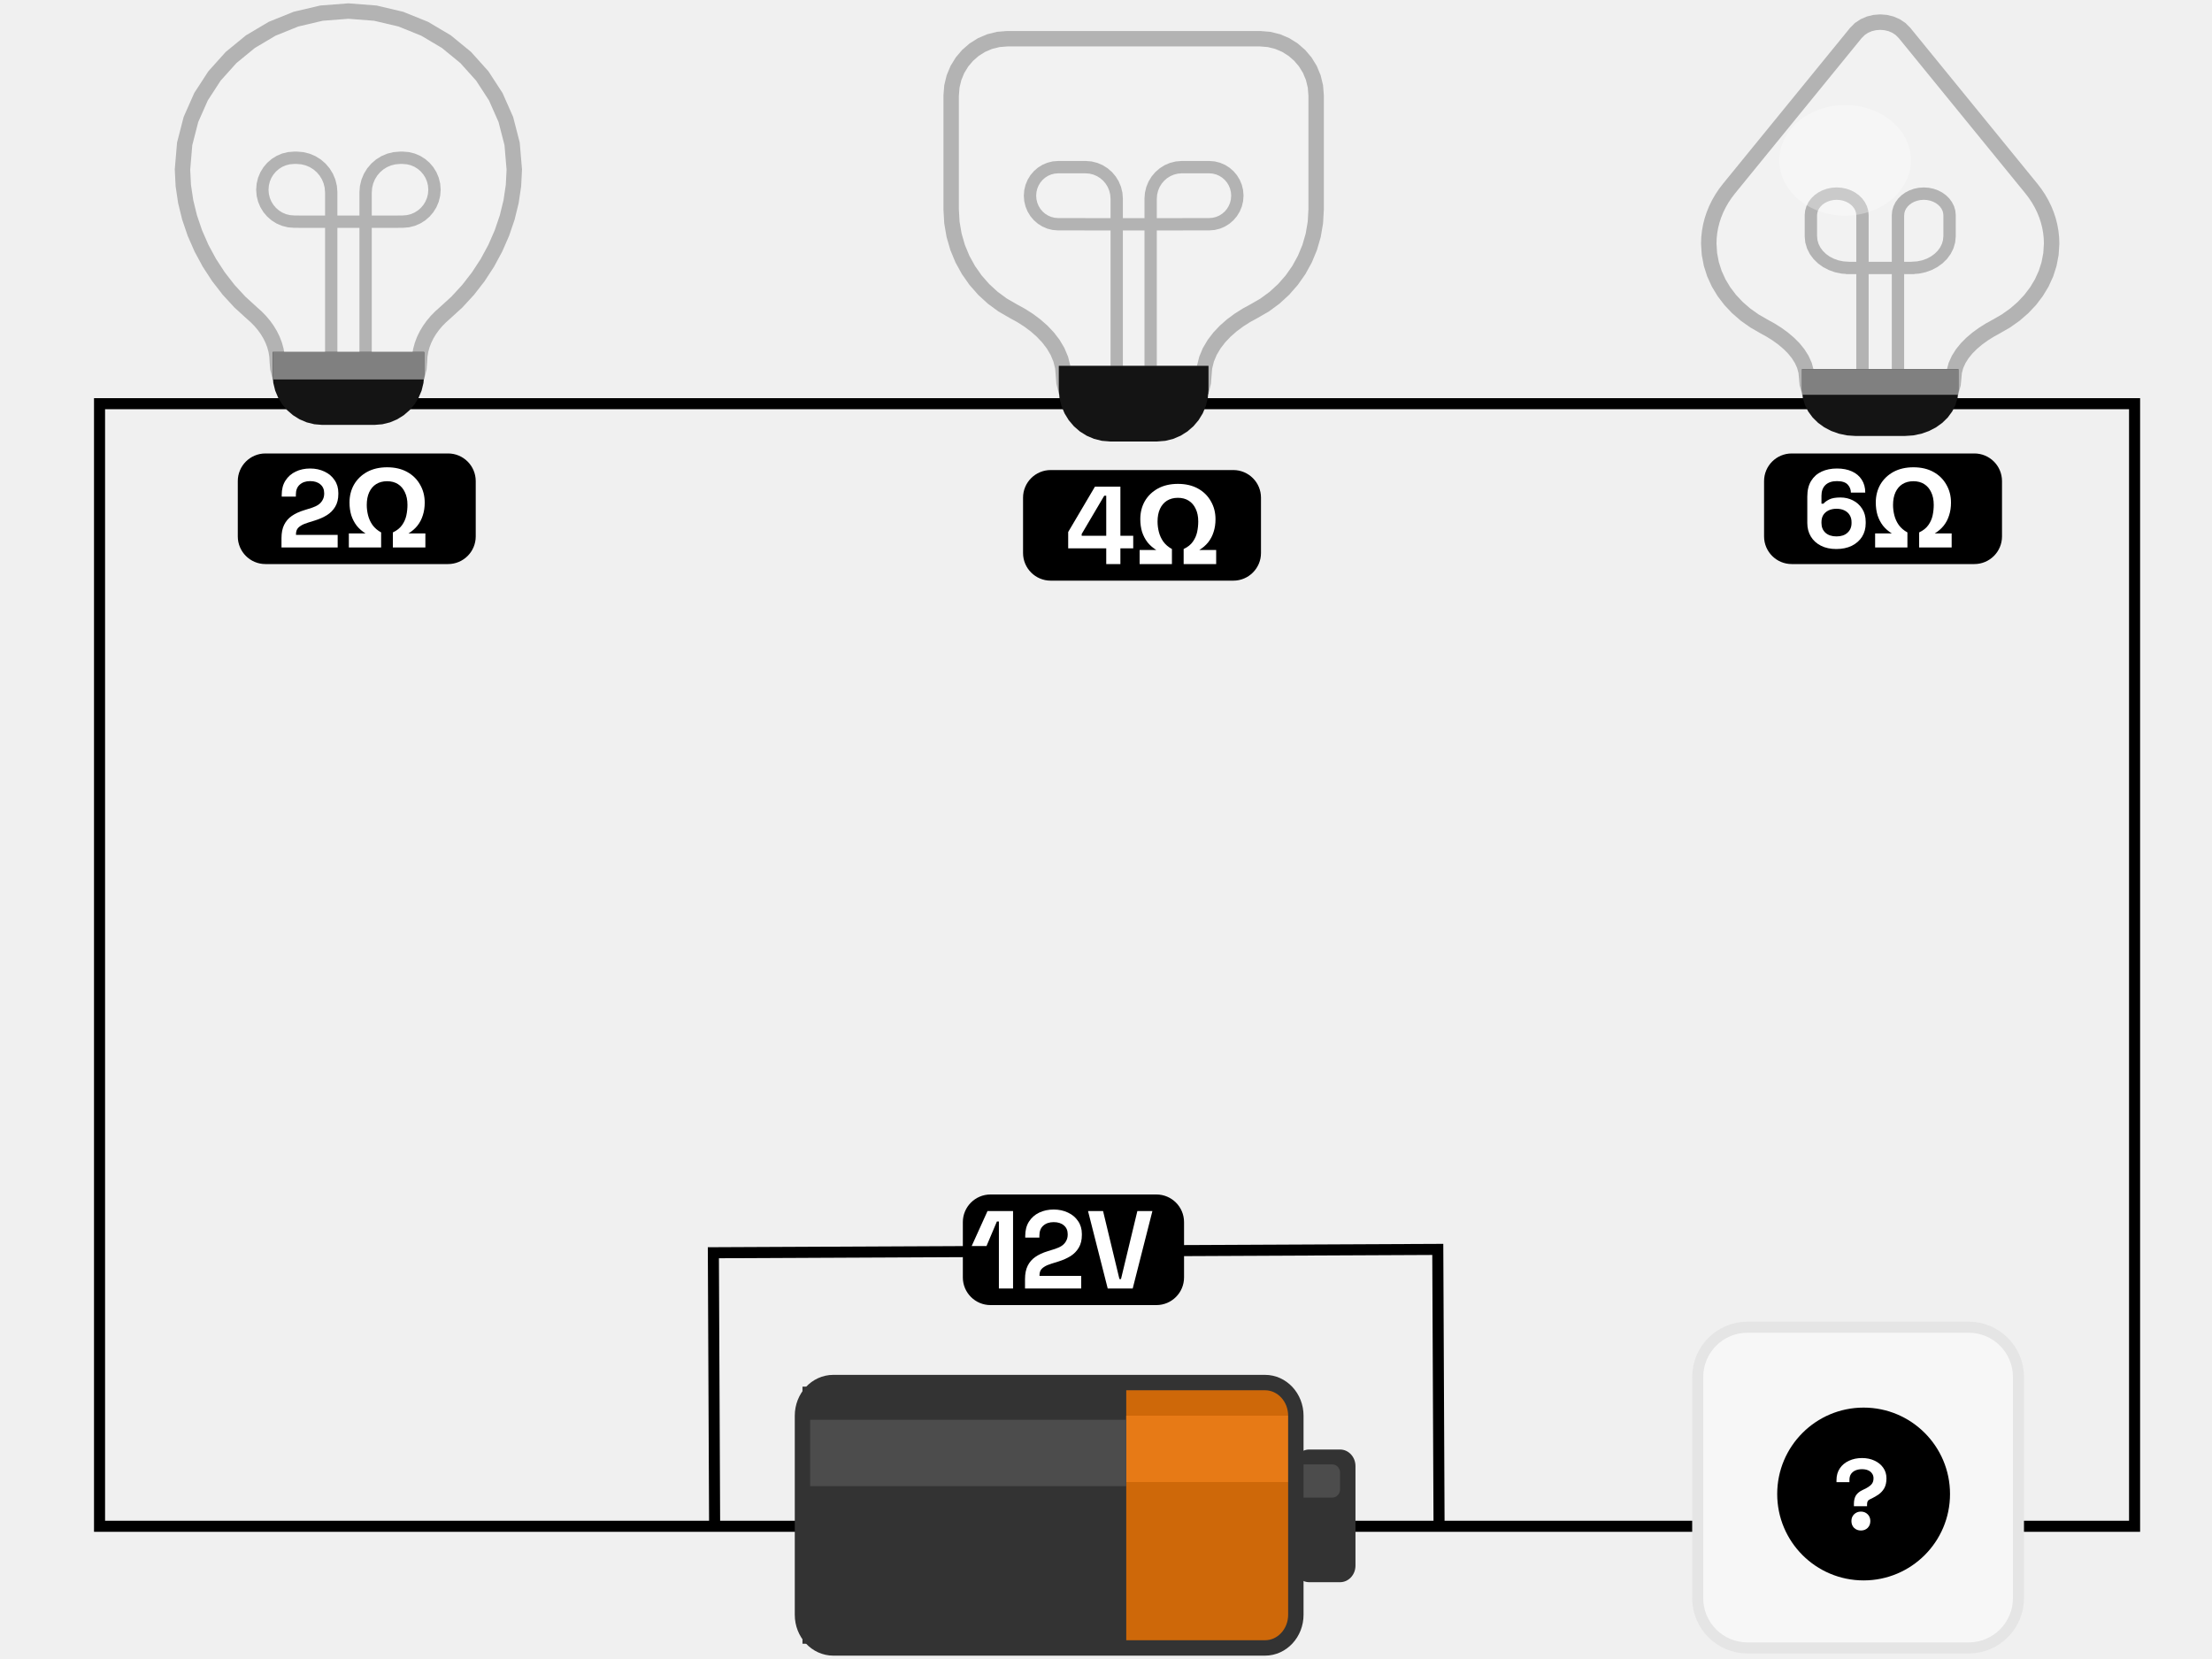
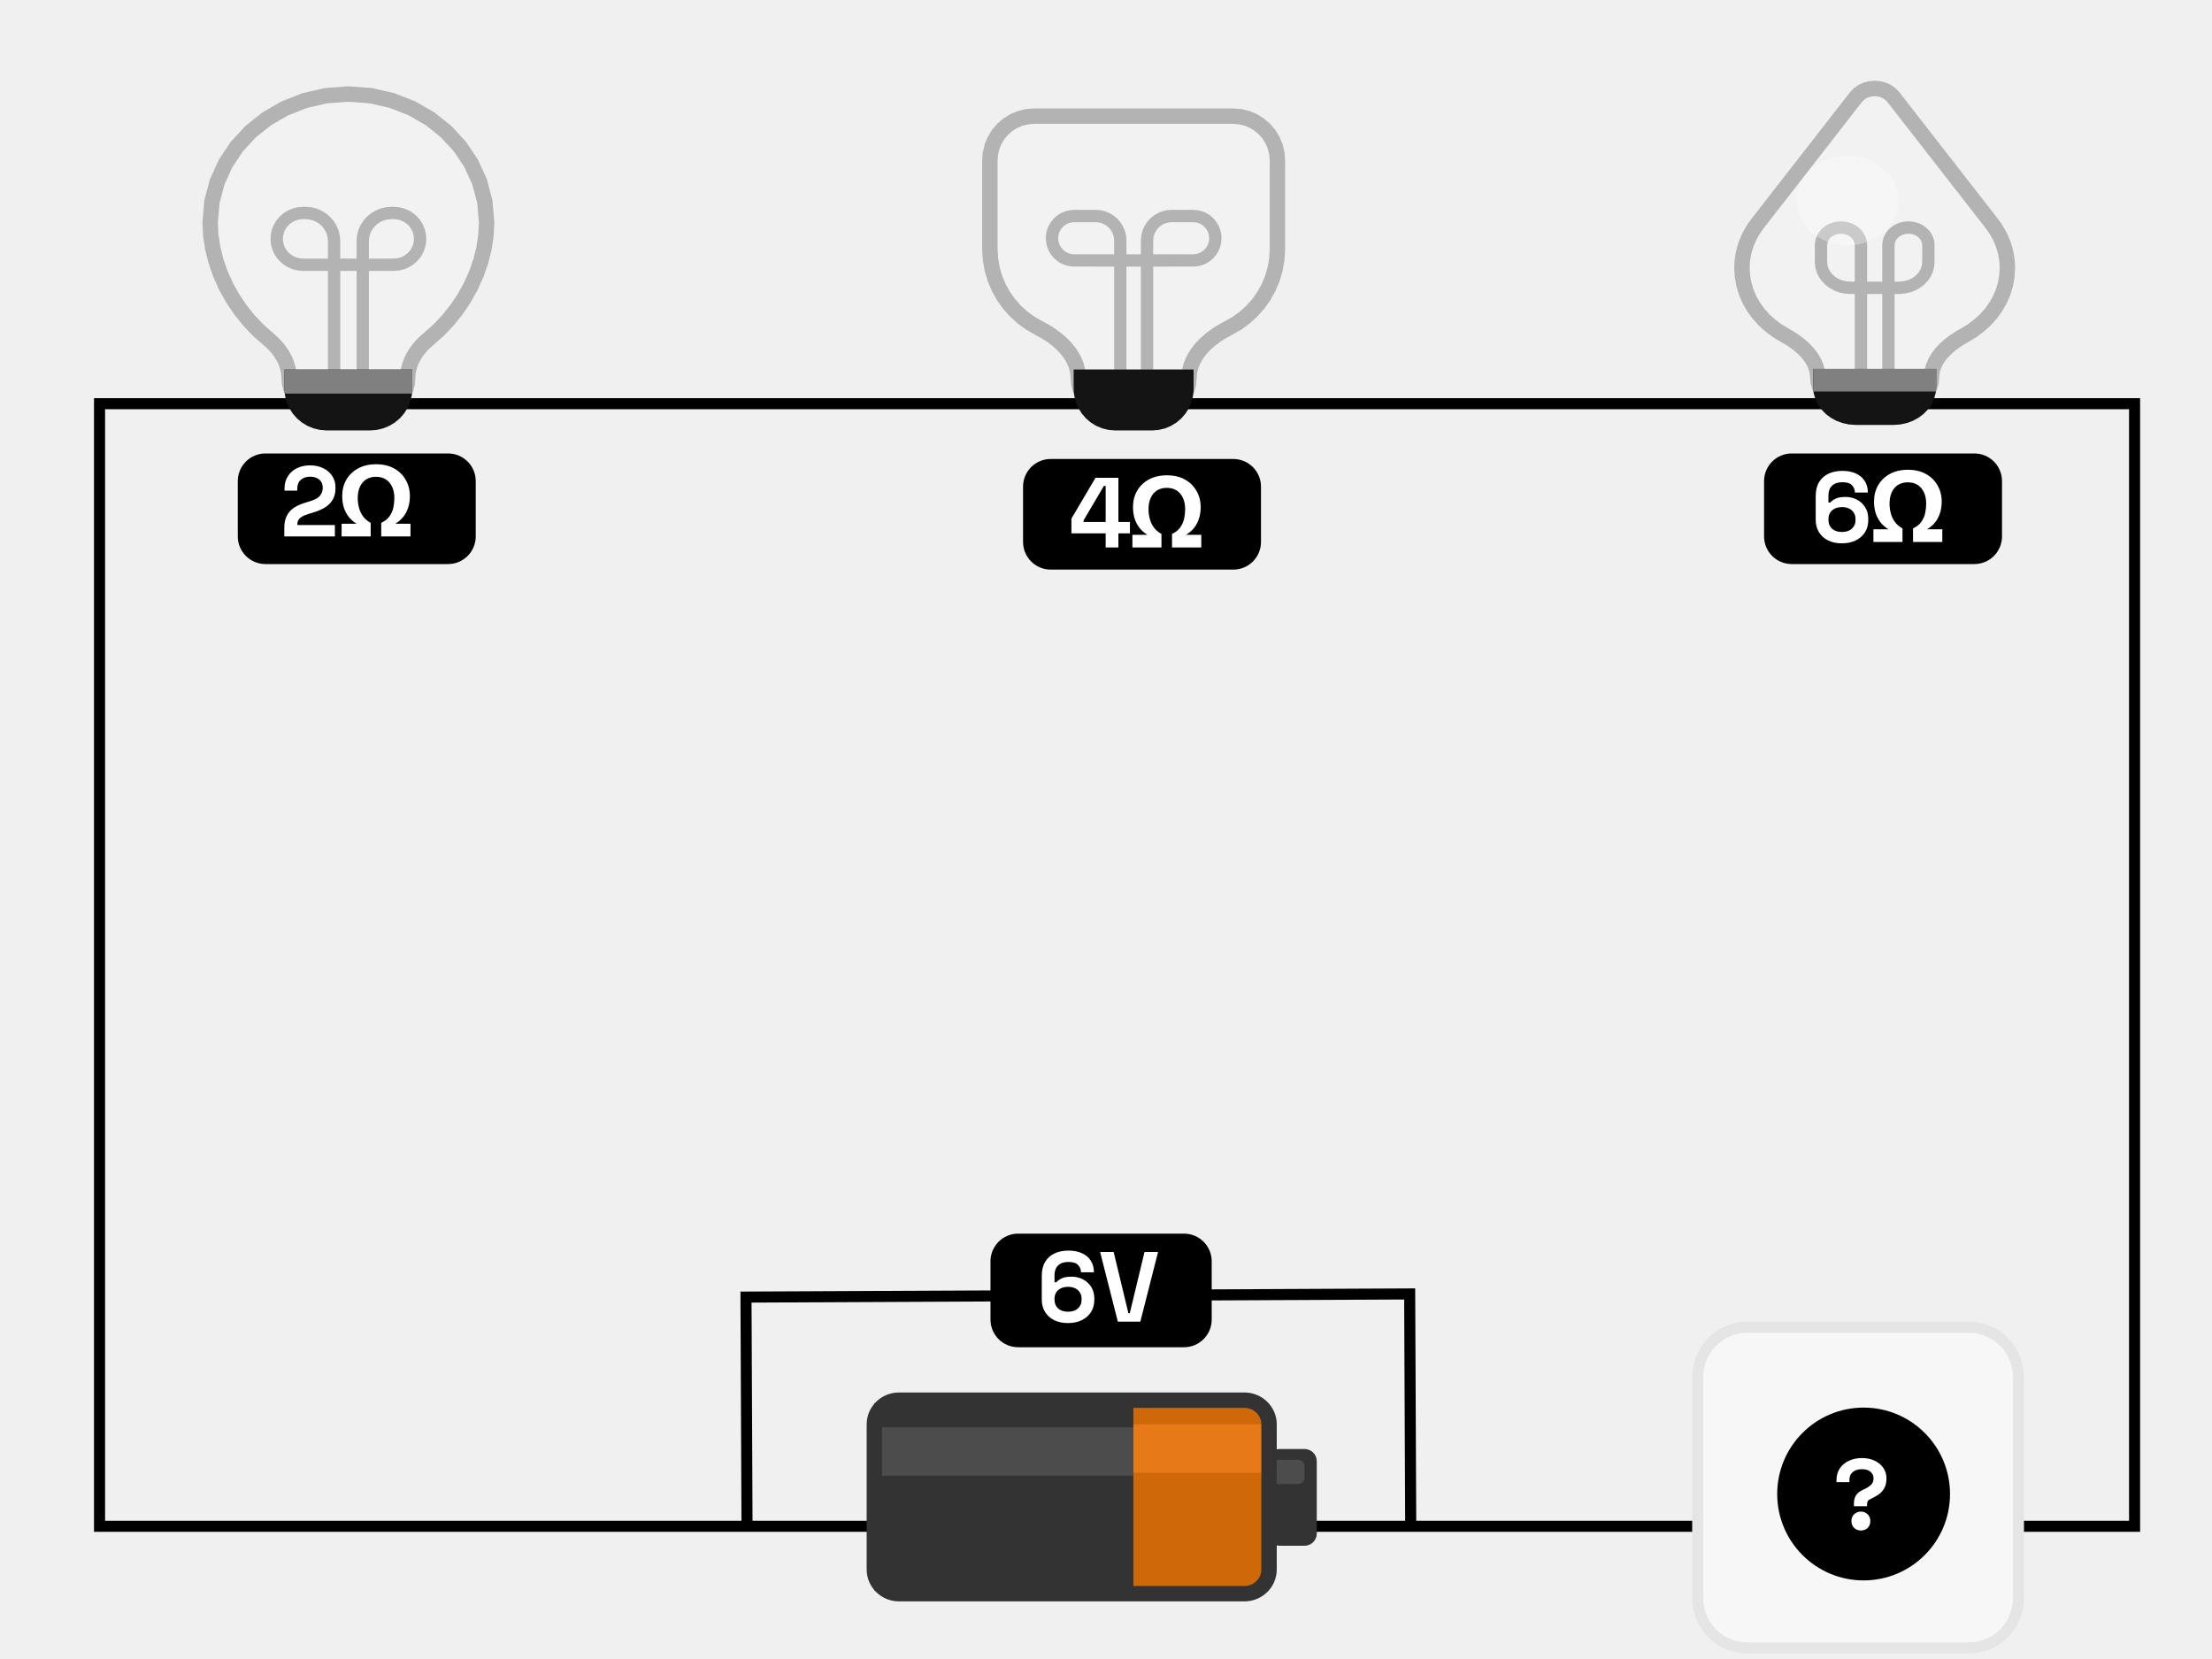
<svg xmlns="http://www.w3.org/2000/svg" width="400" height="300" viewBox="0 0 400 300" fill="none">
  <rect x="18" y="73" width="368" height="203" stroke="black" stroke-width="2" />
-   <path d="M260.224 275.207L259.997 225.932L129 226.535L129.227 275.81" stroke="black" stroke-width="2" />
-   <path d="M228.754 297.989H150.689C147.609 297.989 145.113 295.304 145.113 291.991V255.999C145.113 252.686 147.609 250 150.689 250H228.754C231.834 250 234.33 252.686 234.33 255.999V291.991C234.33 295.304 231.834 297.989 228.754 297.989Z" fill="#CE6809" />
-   <path d="M145.113 297.239H203.662V250.749H145.113V297.239Z" fill="#333333" />
-   <path d="M203.662 267.995H234.33V255.998H203.662V267.995Z" fill="#E77A16" />
-   <path d="M145.113 268.741H203.662V256.744H145.113V268.741Z" fill="#4C4C4C" />
-   <path d="M242.325 286.112H236.748C235.209 286.112 233.96 284.77 233.96 283.113V265.117C233.96 263.461 235.209 262.118 236.748 262.118H242.325C243.864 262.118 245.113 263.461 245.113 265.117V283.113C245.113 284.77 243.864 286.112 242.325 286.112Z" fill="#333333" />
-   <path d="M240.931 270.812H235.354C234.585 270.812 233.96 270.14 233.96 269.312V266.313C233.96 265.485 234.585 264.813 235.354 264.813H240.931C241.7 264.813 242.325 265.485 242.325 266.313V269.312C242.325 270.14 241.7 270.812 240.931 270.812Z" fill="#4C4C4C" />
-   <path d="M228.754 298H150.689C147.609 298 145.113 295.314 145.113 292.001V256.009C145.113 252.696 147.609 250.011 150.689 250.011H228.754C231.834 250.011 234.33 252.696 234.33 256.009V292.001C234.33 295.314 231.834 298 228.754 298Z" stroke="#333333" stroke-width="2.785" />
-   <rect x="174.113" y="216" width="40" height="20" rx="5" fill="black" />
-   <path d="M180.632 233V220.88H180.272L178.392 225.32H175.712L178.572 219H183.192V233H180.632ZM185.355 233V231.32C185.355 230.347 185.515 229.54 185.835 228.9C186.155 228.247 186.615 227.713 187.215 227.3C187.828 226.873 188.575 226.527 189.455 226.26L190.795 225.84C191.288 225.68 191.702 225.487 192.035 225.26C192.368 225.02 192.622 224.733 192.795 224.4C192.982 224.067 193.075 223.687 193.075 223.26V223.18C193.075 222.513 192.848 221.987 192.395 221.6C191.942 221.2 191.322 221 190.535 221C189.762 221 189.135 221.213 188.655 221.64C188.188 222.053 187.955 222.653 187.955 223.44V223.8H185.395V223.48C185.395 222.467 185.622 221.607 186.075 220.9C186.528 220.193 187.142 219.653 187.915 219.28C188.702 218.907 189.575 218.72 190.535 218.72C191.495 218.72 192.362 218.907 193.135 219.28C193.908 219.64 194.515 220.153 194.955 220.82C195.408 221.473 195.635 222.247 195.635 223.14V223.34C195.635 224.233 195.448 224.993 195.075 225.62C194.715 226.233 194.222 226.74 193.595 227.14C192.968 227.527 192.255 227.847 191.455 228.1L190.175 228.5C189.602 228.673 189.155 228.867 188.835 229.08C188.515 229.28 188.288 229.507 188.155 229.76C188.035 230 187.975 230.293 187.975 230.64V230.72H195.515V233H185.355ZM200.31 233L196.75 219H199.47L202.43 231.3H202.71L205.67 219H208.39L204.83 233H200.31Z" fill="white" />
+   <path d="M255.103 275.922L254.915 233.986L134.899 234.554L135.087 276.489" stroke="black" stroke-width="2" />
+   <path d="M225.026 288.182H162.573C160.11 288.182 158.113 286.223 158.113 283.807V257.563C158.113 255.147 160.11 253.189 162.573 253.189H225.026C227.489 253.189 229.486 255.147 229.486 257.563V283.807C229.486 286.223 227.489 288.182 225.026 288.182Z" fill="#CE6809" />
+   <path d="M158.113 287.634H204.952V253.735H158.113V287.634Z" fill="#333333" />
+   <path d="M204.952 266.311H229.487V257.563H204.952V266.311Z" fill="#E77A16" />
+   <path d="M158.113 266.854H204.952V258.106H158.113V266.854Z" fill="#4C4C4C" />
+   <path d="M235.882 279.521H231.421C230.189 279.521 229.191 278.542 229.191 277.334V264.212C229.191 263.004 230.189 262.025 231.421 262.025H235.882C237.114 262.025 238.113 263.004 238.113 264.212V277.334C238.113 278.542 237.114 279.521 235.882 279.521Z" fill="#333333" />
+   <path d="M234.767 268.365H230.306C229.69 268.365 229.191 267.875 229.191 267.271V265.084C229.191 264.48 229.69 263.99 230.306 263.99H234.767C235.383 263.99 235.882 264.48 235.882 265.084V267.271C235.882 267.875 235.383 268.365 234.767 268.365Z" fill="#4C4C4C" />
+   <path d="M225.026 288.189H162.573C160.11 288.189 158.113 286.231 158.113 283.815V257.571C158.113 255.155 160.11 253.197 162.573 253.197H225.026C227.489 253.197 229.486 255.155 229.486 257.571V283.815C229.486 286.231 227.489 288.189 225.026 288.189Z" stroke="#333333" stroke-width="2.785" />
+   <rect x="179.113" y="223.081" width="40" height="20.541" rx="5" fill="black" />
+   <path d="M193.102 239.252C192.142 239.252 191.308 239.072 190.6 238.712C189.892 238.352 189.346 237.854 188.962 237.218C188.578 236.582 188.386 235.85 188.386 235.022V230.72C188.386 229.7 188.59 228.854 188.998 228.182C189.418 227.498 189.988 226.988 190.708 226.652C191.44 226.316 192.274 226.148 193.21 226.148C194.146 226.148 194.956 226.304 195.64 226.616C196.336 226.928 196.87 227.378 197.242 227.966C197.626 228.554 197.818 229.256 197.818 230.072H195.478C195.478 229.568 195.304 229.13 194.956 228.758C194.608 228.386 194.026 228.2 193.21 228.2C192.406 228.2 191.782 228.41 191.338 228.83C190.906 229.25 190.69 229.832 190.69 230.576V231.872H191.014C191.218 231.632 191.53 231.404 191.95 231.188C192.37 230.972 192.982 230.864 193.786 230.864C194.518 230.864 195.19 231.02 195.802 231.332C196.426 231.644 196.93 232.1 197.314 232.7C197.698 233.288 197.89 234.002 197.89 234.842V235.058C197.89 235.886 197.692 236.618 197.296 237.254C196.9 237.878 196.342 238.37 195.622 238.73C194.902 239.078 194.062 239.252 193.102 239.252ZM193.138 237.2C193.894 237.2 194.488 237.002 194.92 236.606C195.364 236.21 195.586 235.682 195.586 235.022V234.878C195.586 234.434 195.484 234.05 195.28 233.726C195.088 233.402 194.806 233.15 194.434 232.97C194.074 232.79 193.642 232.7 193.138 232.7C192.646 232.7 192.214 232.79 191.842 232.97C191.47 233.15 191.182 233.402 190.978 233.726C190.786 234.05 190.69 234.434 190.69 234.878V235.022C190.69 235.682 190.906 236.21 191.338 236.606C191.782 237.002 192.382 237.2 193.138 237.2ZM202.141 239L198.937 226.4H201.385L204.049 237.47H204.301L206.965 226.4H209.413L206.209 239H202.141Z" fill="white" />
  <rect x="307" y="240" width="58" height="58" rx="9" fill="#F7F7F7" stroke="#E5E5E5" stroke-width="2" />
  <circle cx="337" cy="270.163" r="15.625" fill="black" />
  <path d="M335.246 272.373V271.941C335.246 271.329 335.366 270.825 335.606 270.429C335.858 270.033 336.26 269.703 336.812 269.439L337.118 269.295C337.658 269.043 338.072 268.773 338.36 268.485C338.648 268.197 338.792 267.813 338.792 267.333C338.792 266.985 338.702 266.691 338.522 266.451C338.354 266.199 338.114 266.007 337.802 265.875C337.49 265.743 337.124 265.677 336.704 265.677C336.272 265.677 335.882 265.749 335.534 265.893C335.198 266.037 334.928 266.253 334.724 266.541C334.532 266.829 334.436 267.189 334.436 267.621V268.017H332.096V267.657C332.096 266.829 332.3 266.115 332.708 265.515C333.116 264.915 333.668 264.459 334.364 264.147C335.06 263.823 335.84 263.661 336.704 263.661C337.556 263.661 338.312 263.817 338.972 264.129C339.644 264.441 340.172 264.873 340.556 265.425C340.94 265.977 341.132 266.613 341.132 267.333C341.132 268.053 341 268.647 340.736 269.115C340.472 269.571 340.136 269.943 339.728 270.231C339.332 270.507 338.924 270.747 338.504 270.951L338.198 271.095C337.982 271.191 337.832 271.311 337.748 271.455C337.664 271.587 337.622 271.785 337.622 272.049V272.373H335.246ZM336.506 276.765C336.026 276.765 335.618 276.609 335.282 276.297C334.958 275.973 334.796 275.559 334.796 275.055C334.796 274.551 334.958 274.143 335.282 273.831C335.618 273.507 336.026 273.345 336.506 273.345C336.998 273.345 337.406 273.507 337.73 273.831C338.054 274.143 338.216 274.551 338.216 275.055C338.216 275.559 338.054 275.973 337.73 276.297C337.406 276.609 336.998 276.765 336.506 276.765Z" fill="white" />
-   <path d="M312.662 34.099L311.98 34.992L311.365 35.916L310.819 36.866L310.343 37.84L309.937 38.835L309.602 39.849L309.34 40.88L309.152 41.923L309.038 42.976L309 44.038L309.118 45.914L309.463 47.733L310.023 49.486L310.787 51.161L311.743 52.748L312.878 54.239L314.181 55.621L315.639 56.887L317.241 58.025L318.974 59.025L320.179 59.69L321.341 60.421L322.44 61.217L323.456 62.075L324.369 62.992L325.161 63.967L325.811 64.996L326.3 66.079L326.607 67.212L326.714 68.392L326.817 69.468L327.116 70.488L327.595 71.439L328.236 72.308L329.024 73.08L329.943 73.743L330.976 74.282L332.108 74.684L333.321 74.935L334.6 75.022H345.4L346.679 74.935L347.892 74.684L349.024 74.282L350.057 73.743L350.976 73.08L351.764 72.308L352.405 71.439L352.884 70.488L353.182 69.468L353.286 68.392L353.393 67.212L353.7 66.079L354.189 64.996L354.839 63.967L355.631 62.992L356.544 62.075L357.56 61.217L358.659 60.421L359.821 59.69L361.026 59.025L362.759 58.025L364.361 56.887L365.819 55.621L367.122 54.239L368.257 52.748L369.213 51.161L369.977 49.486L370.537 47.733L370.882 45.914L371 44.038L370.962 42.976L370.848 41.923L370.66 40.88L370.398 39.849L370.063 38.835L369.657 37.84L369.181 36.866L368.635 35.916L368.02 34.992L367.338 34.099L344.384 5.942L343.682 5.243L342.864 4.699L341.958 4.311L340.994 4.078L340 4L339.006 4.078L338.042 4.311L337.136 4.699L336.318 5.243L335.616 5.942L312.662 34.099Z" fill="#F2F2F2" stroke="#B3B3B3" stroke-width="2.791" />
-   <path d="M336.794 69.329V38.934L336.732 38.298L336.556 37.695L336.273 37.132L335.893 36.618L335.427 36.161L334.884 35.77L334.273 35.451L333.603 35.213L332.885 35.064L332.129 35.013L331.372 35.064L330.655 35.213L329.985 35.451L329.374 35.77L328.831 36.161L328.365 36.618L327.985 37.132L327.703 37.695L327.526 38.298L327.465 38.934V42.707L327.554 43.638L327.813 44.522L328.227 45.346L328.783 46.098L329.465 46.767L330.261 47.341L331.156 47.807L332.136 48.156L333.187 48.373L334.295 48.448L333.8 48.456H346.2L345.714 48.448L346.822 48.373L347.873 48.156L348.853 47.807L349.747 47.341L350.543 46.767L351.226 46.098L351.781 45.346L352.195 44.522L352.454 43.638L352.544 42.707V38.934L352.483 38.298L352.306 37.695L352.023 37.132L351.644 36.618L351.178 36.161L350.634 35.77L350.023 35.451L349.354 35.213L348.636 35.064L347.88 35.013L347.123 35.064L346.405 35.213L345.736 35.451L345.125 35.77L344.581 36.161L344.115 36.618L343.736 37.132L343.453 37.695L343.276 38.298L343.215 38.934V69.329" stroke="#B3B3B3" stroke-width="2.233" />
-   <path d="M326.715 67.576H353.286V70.554L353.17 71.762L352.835 72.908L352.298 73.976L351.577 74.952L350.692 75.819L349.66 76.563L348.499 77.169L347.229 77.62L345.866 77.903L344.429 78H335.572L334.135 77.903L332.772 77.62L331.501 77.169L330.341 76.563L329.309 75.819L328.424 74.952L327.703 73.976L327.166 72.908L326.831 71.762L326.715 70.554V67.576Z" fill="#141414" stroke="#141414" stroke-width="1.675" />
-   <path d="M326.715 67.576H353.286V70.554H326.715V67.576Z" fill="#808080" stroke="#808080" stroke-width="1.675" />
-   <path d="M333.653 18.989C340.226 18.989 345.554 23.468 345.554 28.994C345.554 34.519 340.226 38.999 333.653 38.999C327.079 38.999 321.751 34.519 321.751 28.994C321.751 23.468 327.079 18.989 333.653 18.989Z" fill="white" fill-opacity="0.3" />
+   <path d="M317.835 40.405L317.307 41.129L316.831 41.878L316.408 42.648L316.039 43.438L315.725 44.245L315.466 45.067L315.263 45.902L315.118 46.748L315.03 47.602L315 48.463L315.091 49.984L315.358 51.46L315.792 52.88L316.384 54.238L317.124 55.526L318.002 56.734L319.011 57.855L320.14 58.881L321.38 59.804L322.722 60.615L323.655 61.154L324.554 61.747L325.405 62.392L326.191 63.088L326.899 63.831L327.512 64.622L328.015 65.457L328.393 66.334L328.632 67.253L328.714 68.21L328.794 69.082L329.026 69.909L329.396 70.68L329.892 71.385L330.502 72.011L331.214 72.548L332.014 72.985L332.89 73.311L333.829 73.515L334.82 73.585H343.18L344.171 73.515L345.11 73.311L345.986 72.985L346.786 72.548L347.498 72.011L348.108 71.385L348.604 70.68L348.974 69.909L349.206 69.082L349.286 68.21L349.368 67.253L349.607 66.334L349.985 65.457L350.488 64.622L351.101 63.831L351.809 63.088L352.595 62.392L353.446 61.747L354.345 61.154L355.278 60.615L356.62 59.804L357.86 58.881L358.989 57.855L359.998 56.734L360.876 55.526L361.616 54.238L362.208 52.88L362.642 51.46L362.909 49.984L363 48.463L362.97 47.602L362.882 46.748L362.737 45.902L362.534 45.067L362.275 44.245L361.961 43.438L361.592 42.648L361.169 41.878L360.693 41.129L360.165 40.405L342.394 17.575L341.851 17.008L341.217 16.567L340.516 16.252L339.769 16.063L339 16L338.231 16.063L337.484 16.252L336.783 16.567L336.149 17.008L335.606 17.575L317.835 40.405Z" fill="#F2F2F2" stroke="#B3B3B3" stroke-width="2.791" />
+   <path d="M336.518 68.97V44.325L336.47 43.809L336.333 43.32L336.115 42.864L335.821 42.447L335.46 42.077L335.039 41.759L334.566 41.501L334.048 41.308L333.492 41.187L332.906 41.146L332.321 41.187L331.765 41.308L331.247 41.501L330.774 41.759L330.353 42.077L329.992 42.447L329.698 42.864L329.479 43.32L329.343 43.809L329.295 44.325V47.384L329.365 48.139L329.565 48.855L329.886 49.523L330.316 50.133L330.844 50.676L331.46 51.141L332.153 51.52L332.912 51.802L333.725 51.978L334.583 52.039L334.2 52.045H343.8L343.424 52.039L344.281 51.978L345.095 51.802L345.854 51.52L346.546 51.141L347.163 50.676L347.691 50.133L348.121 49.523L348.442 48.855L348.642 48.139L348.711 47.384V44.325L348.664 43.809L348.527 43.32L348.308 42.864L348.015 42.447L347.654 42.077L347.233 41.759L346.76 41.501L346.242 41.308L345.686 41.187L345.1 41.146L344.515 41.187L343.959 41.308L343.441 41.501L342.968 41.759L342.547 42.077L342.186 42.447L341.892 42.864L341.673 43.32L341.536 43.809L341.489 44.325V68.97" stroke="#B3B3B3" stroke-width="2.233" />
+   <path d="M328.715 67.548H349.286V69.963L349.196 70.942L348.936 71.871L348.521 72.737L347.963 73.528L347.278 74.232L346.479 74.835L345.58 75.326L344.596 75.692L343.541 75.921L342.429 76H335.572L334.459 75.921L333.404 75.692L332.42 75.326L331.522 74.835L330.723 74.232L330.038 73.528L329.48 72.737L329.064 71.871L328.804 70.942L328.715 69.963V67.548Z" fill="#141414" stroke="#141414" stroke-width="1.675" />
+   <path d="M328.715 67.548H349.286V69.963H328.715V67.548Z" fill="#808080" stroke="#808080" stroke-width="1.675" />
+   <path d="M334.086 28.153C339.175 28.153 343.3 31.785 343.3 36.265C343.3 40.746 339.175 44.378 334.086 44.378C328.997 44.378 324.872 40.746 324.872 36.265C324.872 31.785 328.997 28.153 334.086 28.153Z" fill="white" fill-opacity="0.3" />
  <rect x="319" y="82" width="43.027" height="20" rx="5" fill="black" />
-   <path d="M339.082 99V96.46H342.102C341.476 96.073 340.942 95.607 340.502 95.06C340.076 94.5 339.749 93.873 339.522 93.18C339.309 92.473 339.202 91.707 339.202 90.88C339.202 89.667 339.476 88.58 340.022 87.62C340.582 86.66 341.369 85.9 342.382 85.34C343.409 84.78 344.616 84.5 346.002 84.5C347.402 84.5 348.609 84.78 349.622 85.34C350.636 85.9 351.416 86.667 351.962 87.64C352.522 88.6 352.802 89.687 352.802 90.9C352.802 91.727 352.689 92.487 352.462 93.18C352.249 93.873 351.922 94.5 351.482 95.06C351.042 95.607 350.502 96.073 349.862 96.46H352.922V99H347.042V96.28C347.776 95.933 348.329 95.493 348.702 94.96C349.089 94.413 349.349 93.827 349.482 93.2C349.616 92.56 349.682 91.927 349.682 91.3C349.682 90.407 349.529 89.647 349.222 89.02C348.929 88.38 348.509 87.887 347.962 87.54C347.416 87.193 346.762 87.02 346.002 87.02C345.242 87.02 344.582 87.193 344.022 87.54C343.476 87.887 343.056 88.38 342.762 89.02C342.469 89.66 342.322 90.427 342.322 91.32C342.322 91.947 342.402 92.573 342.562 93.2C342.722 93.827 342.989 94.407 343.362 94.94C343.749 95.473 344.269 95.92 344.922 96.28V99H339.082Z" fill="white" />
-   <path d="M332.058 99.28C330.992 99.28 330.065 99.08 329.278 98.68C328.492 98.28 327.885 97.727 327.458 97.02C327.032 96.313 326.818 95.5 326.818 94.58V89.8C326.818 88.667 327.045 87.727 327.498 86.98C327.965 86.22 328.598 85.653 329.398 85.28C330.212 84.907 331.138 84.72 332.178 84.72C333.218 84.72 334.118 84.893 334.878 85.24C335.652 85.587 336.245 86.087 336.658 86.74C337.085 87.393 337.298 88.173 337.298 89.08H334.698C334.698 88.52 334.505 88.033 334.118 87.62C333.732 87.207 333.085 87 332.178 87C331.285 87 330.592 87.233 330.098 87.7C329.618 88.167 329.378 88.813 329.378 89.64V91.08H329.738C329.965 90.813 330.312 90.56 330.778 90.32C331.245 90.08 331.925 89.96 332.818 89.96C333.632 89.96 334.378 90.133 335.058 90.48C335.752 90.827 336.312 91.333 336.738 92C337.165 92.653 337.378 93.447 337.378 94.38V94.62C337.378 95.54 337.158 96.353 336.718 97.06C336.278 97.753 335.658 98.3 334.858 98.7C334.058 99.087 333.125 99.28 332.058 99.28ZM332.098 97C332.938 97 333.598 96.78 334.078 96.34C334.572 95.9 334.818 95.313 334.818 94.58V94.42C334.818 93.927 334.705 93.5 334.478 93.14C334.265 92.78 333.952 92.5 333.538 92.3C333.138 92.1 332.658 92 332.098 92C331.552 92 331.072 92.1 330.658 92.3C330.245 92.5 329.925 92.78 329.698 93.14C329.485 93.5 329.378 93.927 329.378 94.42V94.58C329.378 95.313 329.618 95.9 330.098 96.34C330.592 96.78 331.258 97 332.098 97Z" fill="white" />
-   <path d="M182.154 7L180.507 7.135L178.944 7.524L177.488 8.148L176.157 8.985L174.974 10.013L173.959 11.211L173.133 12.559L172.518 14.035L172.133 15.618L172 17.286V37.858L172.135 40.242L172.53 42.546L173.169 44.755L174.039 46.853L175.123 48.825L176.408 50.657L177.878 52.333L179.517 53.838L181.312 55.157L183.248 56.275L184.629 57.03L185.971 57.885L187.251 58.837L188.441 59.882L189.517 61.018L190.455 62.242L191.228 63.549L191.811 64.937L192.179 66.402L192.308 67.942L192.406 69.18L192.692 70.354L193.149 71.449L193.761 72.449L194.514 73.338L195.392 74.101L196.379 74.722L197.46 75.185L198.619 75.474L199.841 75.574H210.159L211.381 75.474L212.54 75.185L213.621 74.722L214.608 74.101L215.486 73.338L216.239 72.449L216.851 71.449L217.308 70.354L217.594 69.18L217.692 67.942L217.821 66.402L218.189 64.937L218.772 63.549L219.545 62.242L220.483 61.018L221.559 59.882L222.749 58.837L224.029 57.885L225.371 57.03L226.752 56.275L228.688 55.157L230.483 53.838L232.122 52.333L233.592 50.657L234.877 48.825L235.961 46.853L236.831 44.755L237.47 42.546L237.865 40.242L238 37.858V17.286L237.867 15.618L237.482 14.035L236.867 12.559L236.041 11.211L235.026 10.013L233.843 8.985L232.512 8.148L231.056 7.524L229.493 7.135L227.846 7H182.154Z" fill="#F2F2F2" stroke="#B3B3B3" stroke-width="2.785" />
-   <path d="M201.937 68.016V35.937L201.864 35.011L201.65 34.132L201.308 33.312L200.849 32.563L200.286 31.898L199.628 31.327L198.889 30.862L198.08 30.516L197.213 30.299L196.298 30.224L191.352 30.225L190.525 30.292L189.741 30.488L189.01 30.801L188.342 31.221L187.749 31.737L187.239 32.338L186.825 33.014L186.516 33.755L186.323 34.549L186.256 35.387L186.323 36.224L186.516 37.018L186.825 37.759L187.239 38.435L187.749 39.037L188.342 39.553L189.01 39.972L189.741 40.285L190.525 40.481L191.352 40.549L196.165 40.549L196.108 40.557H213.896L213.844 40.549L218.657 40.549L219.484 40.481L220.268 40.285L220.999 39.972L221.667 39.553L222.261 39.037L222.77 38.435L223.184 37.759L223.493 37.018L223.686 36.224L223.753 35.387L223.686 34.549L223.493 33.755L223.184 33.014L222.77 32.338L222.261 31.737L221.667 31.221L220.999 30.801L220.268 30.488L219.484 30.292L218.658 30.225L213.711 30.224L212.797 30.299L211.929 30.516L211.12 30.862L210.381 31.327L209.724 31.898L209.16 32.563L208.701 33.312L208.359 34.132L208.146 35.011L208.072 35.937V68.016" stroke="#B3B3B3" stroke-width="2.228" />
-   <path d="M192.308 67.001H217.692V70.43H192.308V67.001Z" fill="#808080" stroke="#808080" stroke-width="1.671" />
-   <path d="M192.308 67H217.692V70.428L217.582 71.819L217.261 73.138L216.748 74.368L216.06 75.491L215.214 76.489L214.228 77.346L213.119 78.043L211.905 78.563L210.603 78.888L209.231 79H200.769L199.397 78.888L198.095 78.563L196.881 78.043L195.772 77.346L194.786 76.489L193.94 75.491L193.252 74.368L192.739 73.138L192.418 71.819L192.308 70.428V67Z" fill="#141414" stroke="#141414" stroke-width="1.671" />
-   <rect x="185" y="85" width="43.027" height="20" rx="5" fill="black" />
-   <path d="M206.082 102V99.46H209.102C208.476 99.073 207.942 98.607 207.502 98.06C207.076 97.5 206.749 96.873 206.522 96.18C206.309 95.473 206.202 94.707 206.202 93.88C206.202 92.667 206.476 91.58 207.022 90.62C207.582 89.66 208.369 88.9 209.382 88.34C210.409 87.78 211.616 87.5 213.002 87.5C214.402 87.5 215.609 87.78 216.622 88.34C217.636 88.9 218.416 89.667 218.962 90.64C219.522 91.6 219.802 92.687 219.802 93.9C219.802 94.727 219.689 95.487 219.462 96.18C219.249 96.873 218.922 97.5 218.482 98.06C218.042 98.607 217.502 99.073 216.862 99.46H219.922V102H214.042V99.28C214.776 98.933 215.329 98.493 215.702 97.96C216.089 97.413 216.349 96.827 216.482 96.2C216.616 95.56 216.682 94.927 216.682 94.3C216.682 93.407 216.529 92.647 216.222 92.02C215.929 91.38 215.509 90.887 214.962 90.54C214.416 90.193 213.762 90.02 213.002 90.02C212.242 90.02 211.582 90.193 211.022 90.54C210.476 90.887 210.056 91.38 209.762 92.02C209.469 92.66 209.322 93.427 209.322 94.32C209.322 94.947 209.402 95.573 209.562 96.2C209.722 96.827 209.989 97.407 210.362 97.94C210.749 98.473 211.269 98.92 211.922 99.28V102H206.082Z" fill="white" />
-   <path d="M200.043 102V99.16H193.163V96.2L198.003 88H202.603V96.88H204.923V99.16H202.603V102H200.043ZM195.603 96.88H200.043V89.64H199.683L195.603 96.56V96.88Z" fill="white" />
-   <path d="M75.857 65.39L75.914 64.365L76.078 63.364L76.344 62.391L76.703 61.449L77.148 60.541L77.673 59.67L78.27 58.84L78.932 58.054L79.651 57.316L80.421 56.628L82.624 54.618L84.653 52.413L86.496 50.038L88.139 47.517L89.566 44.874L90.765 42.133L91.722 39.317L92.423 36.451L92.853 33.559L93 30.665L92.607 26.015L91.471 21.605L89.651 17.492L87.212 13.736L84.213 10.396L80.718 7.531L76.787 5.2L72.482 3.461L67.866 2.375L63 2L58.134 2.375L53.518 3.461L49.213 5.2L45.282 7.531L41.787 10.396L38.788 13.736L36.349 17.492L34.529 21.605L33.393 26.015L33 30.665L33.147 33.559L33.577 36.451L34.278 39.317L35.235 42.133L36.434 44.874L37.861 47.517L39.504 50.038L41.346 52.413L43.376 54.618L45.579 56.628L46.349 57.316L47.068 58.054L47.73 58.84L48.327 59.67L48.852 60.541L49.297 61.449L49.656 62.391L49.922 63.364L50.086 64.365L50.143 65.39L50.238 66.578L50.514 67.704L50.955 68.754L51.546 69.713L52.273 70.567L53.121 71.298L54.074 71.894L55.118 72.338L56.237 72.615L57.417 72.711H68.583L69.763 72.615L70.882 72.338L71.926 71.894L72.879 71.298L73.727 70.567L74.454 69.713L75.045 68.754L75.486 67.704L75.762 66.578L75.857 65.39Z" fill="#F2F2F2" stroke="#B3B3B3" stroke-width="2.785" />
-   <path d="M59.897 66.426V34.799L59.816 33.782L59.58 32.818L59.202 31.918L58.696 31.097L58.073 30.366L57.347 29.74L56.531 29.23L55.638 28.85L54.679 28.613L53.669 28.531L53.178 28.531L52.247 28.606L51.364 28.825L50.541 29.175L49.79 29.645L49.121 30.222L48.548 30.895L48.081 31.651L47.733 32.48L47.516 33.368L47.441 34.304L47.516 35.241L47.733 36.13L48.081 36.958L48.548 37.714L49.121 38.387L49.79 38.964L50.541 39.434L51.364 39.784L52.247 40.003L53.178 40.078L54.05 40.078L53.992 40.086H72.011L71.958 40.078L72.831 40.078L73.761 40.003L74.644 39.784L75.467 39.434L76.219 38.964L76.887 38.387L77.461 37.714L77.927 36.958L78.275 36.13L78.493 35.241L78.568 34.304L78.493 33.368L78.275 32.48L77.927 31.651L77.461 30.895L76.887 30.222L76.219 29.645L75.467 29.175L74.644 28.825L73.761 28.606L72.831 28.531L72.34 28.531L71.329 28.613L70.371 28.85L69.477 29.23L68.661 29.74L67.936 30.366L67.313 31.097L66.806 31.918L66.429 32.818L66.193 33.782L66.111 34.799V66.426" stroke="#B3B3B3" stroke-width="2.228" />
-   <path d="M50.143 64.489H75.858V67.778L75.751 69.112L75.441 70.377L74.946 71.556L74.281 72.634L73.465 73.592L72.513 74.414L71.442 75.082L70.27 75.581L69.013 75.892L67.688 76H58.313L56.988 75.892L55.731 75.581L54.559 75.082L53.488 74.414L52.536 73.592L51.72 72.634L51.055 71.556L50.56 70.377L50.25 69.112L50.143 67.778V64.489Z" fill="#141414" stroke="#141414" stroke-width="1.671" />
-   <path d="M50.143 64.493H75.858V67.782H50.143V64.493Z" fill="#808080" stroke="#808080" stroke-width="1.671" />
+   <path d="M338.774 98V95.714H341.492C340.928 95.366 340.448 94.946 340.052 94.454C339.668 93.95 339.374 93.386 339.17 92.762C338.978 92.126 338.882 91.436 338.882 90.692C338.882 89.6 339.128 88.622 339.62 87.758C340.124 86.894 340.832 86.21 341.744 85.706C342.668 85.202 343.754 84.95 345.002 84.95C346.262 84.95 347.348 85.202 348.26 85.706C349.172 86.21 349.874 86.9 350.366 87.776C350.87 88.64 351.122 89.618 351.122 90.71C351.122 91.454 351.02 92.138 350.816 92.762C350.624 93.386 350.33 93.95 349.934 94.454C349.538 94.946 349.052 95.366 348.476 95.714H351.23V98H345.938V95.552C346.598 95.24 347.096 94.844 347.432 94.364C347.78 93.872 348.014 93.344 348.134 92.78C348.254 92.204 348.314 91.634 348.314 91.07C348.314 90.266 348.176 89.582 347.9 89.018C347.636 88.442 347.258 87.998 346.766 87.686C346.274 87.374 345.686 87.218 345.002 87.218C344.318 87.218 343.724 87.374 343.22 87.686C342.728 87.998 342.35 88.442 342.086 89.018C341.822 89.594 341.69 90.284 341.69 91.088C341.69 91.652 341.762 92.216 341.906 92.78C342.05 93.344 342.29 93.866 342.626 94.346C342.974 94.826 343.442 95.228 344.03 95.552V98H338.774Z" fill="white" />
+   <path d="M333.053 98.252C332.093 98.252 331.259 98.072 330.551 97.712C329.843 97.352 329.297 96.854 328.913 96.218C328.529 95.582 328.337 94.85 328.337 94.022V89.72C328.337 88.7 328.541 87.854 328.949 87.182C329.369 86.498 329.939 85.988 330.659 85.652C331.391 85.316 332.225 85.148 333.161 85.148C334.097 85.148 334.907 85.304 335.591 85.616C336.287 85.928 336.821 86.378 337.193 86.966C337.577 87.554 337.769 88.256 337.769 89.072H335.429C335.429 88.568 335.255 88.13 334.907 87.758C334.559 87.386 333.977 87.2 333.161 87.2C332.357 87.2 331.733 87.41 331.289 87.83C330.857 88.25 330.641 88.832 330.641 89.576V90.872H330.965C331.169 90.632 331.481 90.404 331.901 90.188C332.321 89.972 332.933 89.864 333.737 89.864C334.469 89.864 335.141 90.02 335.753 90.332C336.377 90.644 336.881 91.1 337.265 91.7C337.649 92.288 337.841 93.002 337.841 93.842V94.058C337.841 94.886 337.643 95.618 337.247 96.254C336.851 96.878 336.293 97.37 335.573 97.73C334.853 98.078 334.013 98.252 333.053 98.252ZM333.089 96.2C333.845 96.2 334.439 96.002 334.871 95.606C335.315 95.21 335.537 94.682 335.537 94.022V93.878C335.537 93.434 335.435 93.05 335.231 92.726C335.039 92.402 334.757 92.15 334.385 91.97C334.025 91.79 333.593 91.7 333.089 91.7C332.597 91.7 332.165 91.79 331.793 91.97C331.421 92.15 331.133 92.402 330.929 92.726C330.737 93.05 330.641 93.434 330.641 93.878V94.022C330.641 94.682 330.857 95.21 331.289 95.606C331.733 96.002 332.333 96.2 333.089 96.2Z" fill="white" />
+   <path d="M187 21L185.702 21.105L184.471 21.408L183.324 21.893L182.275 22.544L181.343 23.343L180.544 24.275L179.893 25.324L179.408 26.471L179.105 27.703L179 29V45.001L179.106 46.855L179.417 48.647L179.921 50.365L180.606 51.997L181.461 53.531L182.473 54.956L183.631 56.259L184.923 57.43L186.337 58.456L187.862 59.325L188.95 59.912L190.008 60.577L191.016 61.318L191.954 62.131L192.802 63.014L193.54 63.966L194.149 64.982L194.609 66.062L194.899 67.202L195 68.399L195.078 69.362L195.303 70.275L195.663 71.127L196.145 71.905L196.739 72.597L197.43 73.19L198.208 73.673L199.06 74.033L199.973 74.257L200.936 74.335H209.064L210.027 74.257L210.94 74.033L211.792 73.673L212.57 73.19L213.261 72.597L213.855 71.905L214.337 71.127L214.697 70.275L214.922 69.362L215 68.399L215.101 67.202L215.391 66.062L215.851 64.982L216.46 63.966L217.198 63.014L218.046 62.131L218.984 61.318L219.992 60.577L221.05 59.912L222.138 59.325L223.663 58.456L225.077 57.43L226.369 56.259L227.527 54.956L228.539 53.531L229.394 51.997L230.079 50.365L230.583 48.647L230.894 46.855L231 45.001V29L230.895 27.703L230.592 26.471L230.107 25.324L229.456 24.275L228.657 23.343L227.725 22.544L226.676 21.893L225.529 21.408L224.298 21.105L223 21H187Z" fill="#F2F2F2" stroke="#B3B3B3" stroke-width="2.785" />
+   <path d="M202.587 68.457V43.507L202.529 42.786L202.36 42.102L202.091 41.465L201.73 40.883L201.286 40.365L200.768 39.921L200.186 39.559L199.548 39.29L198.864 39.121L198.144 39.063L194.247 39.064L193.595 39.116L192.978 39.268L192.402 39.512L191.876 39.838L191.408 40.239L191.007 40.707L190.68 41.233L190.437 41.809L190.285 42.427L190.232 43.078L190.285 43.73L190.437 44.347L190.68 44.923L191.007 45.45L191.408 45.917L191.876 46.319L192.402 46.645L192.978 46.889L193.596 47.041L194.247 47.093L198.039 47.093L197.994 47.1H212.009L211.968 47.093L215.76 47.093L216.412 47.041L217.029 46.889L217.605 46.645L218.131 46.319L218.599 45.917L219 45.45L219.327 44.923L219.57 44.347L219.723 43.73L219.775 43.078L219.723 42.427L219.57 41.809L219.327 41.233L219 40.707L218.599 40.239L218.131 39.838L217.605 39.512L217.029 39.268L216.412 39.116L215.76 39.064L211.863 39.063L211.143 39.121L210.459 39.29L209.821 39.559L209.239 39.921L208.722 40.365L208.277 40.883L207.916 41.465L207.647 42.102L207.478 42.786L207.42 43.507V68.457" stroke="#B3B3B3" stroke-width="2.228" />
+   <path d="M195 67.667H215V70.334H195V67.667Z" fill="#808080" stroke="#808080" stroke-width="1.671" />
+   <path d="M195 67.666H215V70.333L214.913 71.415L214.66 72.44L214.256 73.397L213.714 74.27L213.047 75.047L212.271 75.714L211.397 76.256L210.441 76.66L209.415 76.913L208.333 77H201.667L200.585 76.913L199.559 76.66L198.603 76.256L197.729 75.714L196.953 75.047L196.286 74.27L195.744 73.397L195.34 72.44L195.087 71.415L195 70.333V67.666Z" fill="#141414" stroke="#141414" stroke-width="1.671" />
+   <rect x="185" y="83" width="43.027" height="20" rx="5" fill="black" />
+   <path d="M204.774 99V96.714H207.492C206.928 96.366 206.448 95.946 206.052 95.454C205.668 94.95 205.374 94.386 205.17 93.762C204.978 93.126 204.882 92.436 204.882 91.692C204.882 90.6 205.128 89.622 205.62 88.758C206.124 87.894 206.832 87.21 207.744 86.706C208.668 86.202 209.754 85.95 211.002 85.95C212.262 85.95 213.348 86.202 214.26 86.706C215.172 87.21 215.874 87.9 216.366 88.776C216.87 89.64 217.122 90.618 217.122 91.71C217.122 92.454 217.02 93.138 216.816 93.762C216.624 94.386 216.33 94.95 215.934 95.454C215.538 95.946 215.052 96.366 214.476 96.714H217.23V99H211.938V96.552C212.598 96.24 213.096 95.844 213.432 95.364C213.78 94.872 214.014 94.344 214.134 93.78C214.254 93.204 214.314 92.634 214.314 92.07C214.314 91.266 214.176 90.582 213.9 90.018C213.636 89.442 213.258 88.998 212.766 88.686C212.274 88.374 211.686 88.218 211.002 88.218C210.318 88.218 209.724 88.374 209.22 88.686C208.728 88.998 208.35 89.442 208.086 90.018C207.822 90.594 207.69 91.284 207.69 92.088C207.69 92.652 207.762 93.216 207.906 93.78C208.05 94.344 208.29 94.866 208.626 95.346C208.974 95.826 209.442 96.228 210.03 96.552V99H204.774Z" fill="white" />
+   <path d="M199.938 99V96.444H193.746V93.78L198.102 86.4H202.242V94.392H204.33V96.444H202.242V99H199.938ZM195.942 94.392H199.938V87.876H199.614L195.942 94.104V94.392Z" fill="white" />
+   <path d="M73.714 68.397L73.761 67.566L73.898 66.755L74.12 65.966L74.419 65.202L74.79 64.465L75.228 63.759L75.725 63.086L76.277 62.449L76.876 61.851L77.518 61.293L79.353 59.663L81.045 57.875L82.58 55.95L83.949 53.906L85.138 51.763L86.138 49.54L86.935 47.257L87.519 44.934L87.878 42.589L88 40.242L87.673 36.472L86.725 32.896L85.21 29.561L83.177 26.516L80.678 23.808L77.765 21.484L74.489 19.594L70.902 18.185L67.055 17.304L63 17L58.945 17.304L55.098 18.185L51.511 19.594L48.235 21.484L45.322 23.808L42.824 26.516L40.791 29.561L39.275 32.896L38.327 36.472L38 40.242L38.122 42.589L38.481 44.934L39.065 47.257L39.862 49.54L40.861 51.763L42.051 53.906L43.42 55.95L44.955 57.875L46.647 59.663L48.482 61.293L49.124 61.851L49.723 62.449L50.275 63.086L50.772 63.759L51.21 64.465L51.581 65.202L51.88 65.966L52.102 66.755L52.239 67.566L52.286 68.397L52.365 69.36L52.595 70.273L52.962 71.125L53.455 71.903L54.061 72.594L54.767 73.188L55.562 73.671L56.431 74.03L57.364 74.255L58.347 74.333H67.653L68.636 74.255L69.569 74.03L70.438 73.671L71.233 73.188L71.939 72.594L72.545 71.903L73.038 71.125L73.405 70.273L73.635 69.36L73.714 68.397Z" fill="#F2F2F2" stroke="#B3B3B3" stroke-width="2.785" />
+   <path d="M60.414 69.237V43.594L60.346 42.769L60.15 41.987L59.835 41.258L59.413 40.592L58.894 40L58.289 39.492L57.609 39.079L56.864 38.77L56.066 38.578L55.224 38.511L54.815 38.511L54.039 38.573L53.304 38.75L52.618 39.034L51.991 39.415L51.434 39.883L50.956 40.428L50.568 41.042L50.278 41.713L50.097 42.434L50.034 43.193L50.097 43.952L50.278 44.673L50.568 45.344L50.956 45.958L51.434 46.503L51.991 46.971L52.618 47.352L53.304 47.636L54.039 47.813L54.815 47.874L55.542 47.874L55.493 47.881H70.509L70.465 47.874L71.192 47.874L71.968 47.813L72.703 47.636L73.389 47.352L74.016 46.971L74.573 46.503L75.051 45.958L75.439 45.344L75.729 44.673L75.91 43.952L75.973 43.193L75.91 42.434L75.729 41.713L75.439 41.042L75.051 40.428L74.573 39.883L74.016 39.415L73.389 39.034L72.704 38.75L71.968 38.573L71.192 38.511L70.783 38.511L69.941 38.578L69.142 38.77L68.398 39.079L67.718 39.492L67.113 40L66.594 40.592L66.172 41.258L65.857 41.987L65.661 42.769L65.593 43.594V69.237" stroke="#B3B3B3" stroke-width="2.228" />
+   <path d="M52.286 67.667H73.715V70.333L73.626 71.415L73.368 72.441L72.955 73.397L72.401 74.271L71.721 75.047L70.927 75.714L70.035 76.256L69.058 76.66L68.011 76.913L66.907 77H59.094L57.99 76.913L56.942 76.66L55.965 76.256L55.073 75.714L54.28 75.047L53.6 74.271L53.046 73.397L52.633 72.441L52.375 71.415L52.286 70.333V67.667Z" fill="#141414" stroke="#141414" stroke-width="1.671" />
+   <path d="M52.286 67.67H73.715V70.337H52.286V67.67Z" fill="#808080" stroke="#808080" stroke-width="1.671" />
  <rect x="43" y="82" width="43.027" height="20" rx="5" fill="black" />
-   <path d="M63.082 99V96.46H66.102C65.476 96.073 64.942 95.607 64.502 95.06C64.076 94.5 63.749 93.873 63.522 93.18C63.309 92.473 63.202 91.707 63.202 90.88C63.202 89.667 63.476 88.58 64.022 87.62C64.582 86.66 65.369 85.9 66.382 85.34C67.409 84.78 68.616 84.5 70.002 84.5C71.402 84.5 72.609 84.78 73.622 85.34C74.636 85.9 75.416 86.667 75.962 87.64C76.522 88.6 76.802 89.687 76.802 90.9C76.802 91.727 76.689 92.487 76.462 93.18C76.249 93.873 75.922 94.5 75.482 95.06C75.042 95.607 74.502 96.073 73.862 96.46H76.922V99H71.042V96.28C71.776 95.933 72.329 95.493 72.702 94.96C73.089 94.413 73.349 93.827 73.482 93.2C73.616 92.56 73.682 91.927 73.682 91.3C73.682 90.407 73.529 89.647 73.222 89.02C72.929 88.38 72.509 87.887 71.962 87.54C71.416 87.193 70.762 87.02 70.002 87.02C69.242 87.02 68.582 87.193 68.022 87.54C67.476 87.887 67.056 88.38 66.762 89.02C66.469 89.66 66.322 90.427 66.322 91.32C66.322 91.947 66.402 92.573 66.562 93.2C66.722 93.827 66.989 94.407 67.362 94.94C67.749 95.473 68.269 95.92 68.922 96.28V99H63.082Z" fill="white" />
-   <path d="M50.903 99V97.32C50.903 96.347 51.062 95.54 51.383 94.9C51.703 94.247 52.163 93.713 52.763 93.3C53.376 92.873 54.123 92.527 55.002 92.26L56.343 91.84C56.836 91.68 57.249 91.487 57.583 91.26C57.916 91.02 58.169 90.733 58.343 90.4C58.529 90.067 58.623 89.687 58.623 89.26V89.18C58.623 88.513 58.396 87.987 57.943 87.6C57.489 87.2 56.869 87 56.083 87C55.309 87 54.682 87.213 54.203 87.64C53.736 88.053 53.502 88.653 53.502 89.44V89.8H50.943V89.48C50.943 88.467 51.169 87.607 51.623 86.9C52.076 86.193 52.689 85.653 53.462 85.28C54.249 84.907 55.123 84.72 56.083 84.72C57.042 84.72 57.909 84.907 58.682 85.28C59.456 85.64 60.062 86.153 60.502 86.82C60.956 87.473 61.182 88.247 61.182 89.14V89.34C61.182 90.233 60.996 90.993 60.623 91.62C60.263 92.233 59.769 92.74 59.142 93.14C58.516 93.527 57.803 93.847 57.002 94.1L55.722 94.5C55.149 94.673 54.703 94.867 54.383 95.08C54.062 95.28 53.836 95.507 53.703 95.76C53.583 96 53.523 96.293 53.523 96.64V96.72H61.062V99H50.903Z" fill="white" />
+   <path d="M61.774 97V94.714H64.492C63.928 94.366 63.448 93.946 63.052 93.454C62.668 92.95 62.374 92.386 62.17 91.762C61.978 91.126 61.882 90.436 61.882 89.692C61.882 88.6 62.128 87.622 62.62 86.758C63.124 85.894 63.832 85.21 64.744 84.706C65.668 84.202 66.754 83.95 68.002 83.95C69.262 83.95 70.348 84.202 71.26 84.706C72.172 85.21 72.874 85.9 73.366 86.776C73.87 87.64 74.122 88.618 74.122 89.71C74.122 90.454 74.02 91.138 73.816 91.762C73.624 92.386 73.33 92.95 72.934 93.454C72.538 93.946 72.052 94.366 71.476 94.714H74.23V97H68.938V94.552C69.598 94.24 70.096 93.844 70.432 93.364C70.78 92.872 71.014 92.344 71.134 91.78C71.254 91.204 71.314 90.634 71.314 90.07C71.314 89.266 71.176 88.582 70.9 88.018C70.636 87.442 70.258 86.998 69.766 86.686C69.274 86.374 68.686 86.218 68.002 86.218C67.318 86.218 66.724 86.374 66.22 86.686C65.728 86.998 65.35 87.442 65.086 88.018C64.822 88.594 64.69 89.284 64.69 90.088C64.69 90.652 64.762 91.216 64.906 91.78C65.05 92.344 65.29 92.866 65.626 93.346C65.974 93.826 66.442 94.228 67.03 94.552V97H61.774Z" fill="white" />
+   <path d="M51.412 97V95.488C51.412 94.612 51.556 93.886 51.844 93.31C52.132 92.722 52.546 92.242 53.086 91.87C53.638 91.486 54.31 91.174 55.102 90.934L56.308 90.556C56.752 90.412 57.124 90.238 57.424 90.034C57.724 89.818 57.952 89.56 58.108 89.26C58.276 88.96 58.36 88.618 58.36 88.234V88.162C58.36 87.562 58.156 87.088 57.748 86.74C57.34 86.38 56.782 86.2 56.074 86.2C55.378 86.2 54.814 86.392 54.382 86.776C53.962 87.148 53.752 87.688 53.752 88.396V88.72H51.448V88.432C51.448 87.52 51.652 86.746 52.06 86.11C52.468 85.474 53.02 84.988 53.716 84.652C54.424 84.316 55.21 84.148 56.074 84.148C56.938 84.148 57.718 84.316 58.414 84.652C59.11 84.976 59.656 85.438 60.052 86.038C60.46 86.626 60.664 87.322 60.664 88.126V88.306C60.664 89.11 60.496 89.794 60.16 90.358C59.836 90.91 59.392 91.366 58.828 91.726C58.264 92.074 57.622 92.362 56.902 92.59L55.75 92.95C55.234 93.106 54.832 93.28 54.544 93.472C54.256 93.652 54.052 93.856 53.932 94.084C53.824 94.3 53.77 94.564 53.77 94.876V94.948H60.556V97H51.412Z" fill="white" />
</svg>
